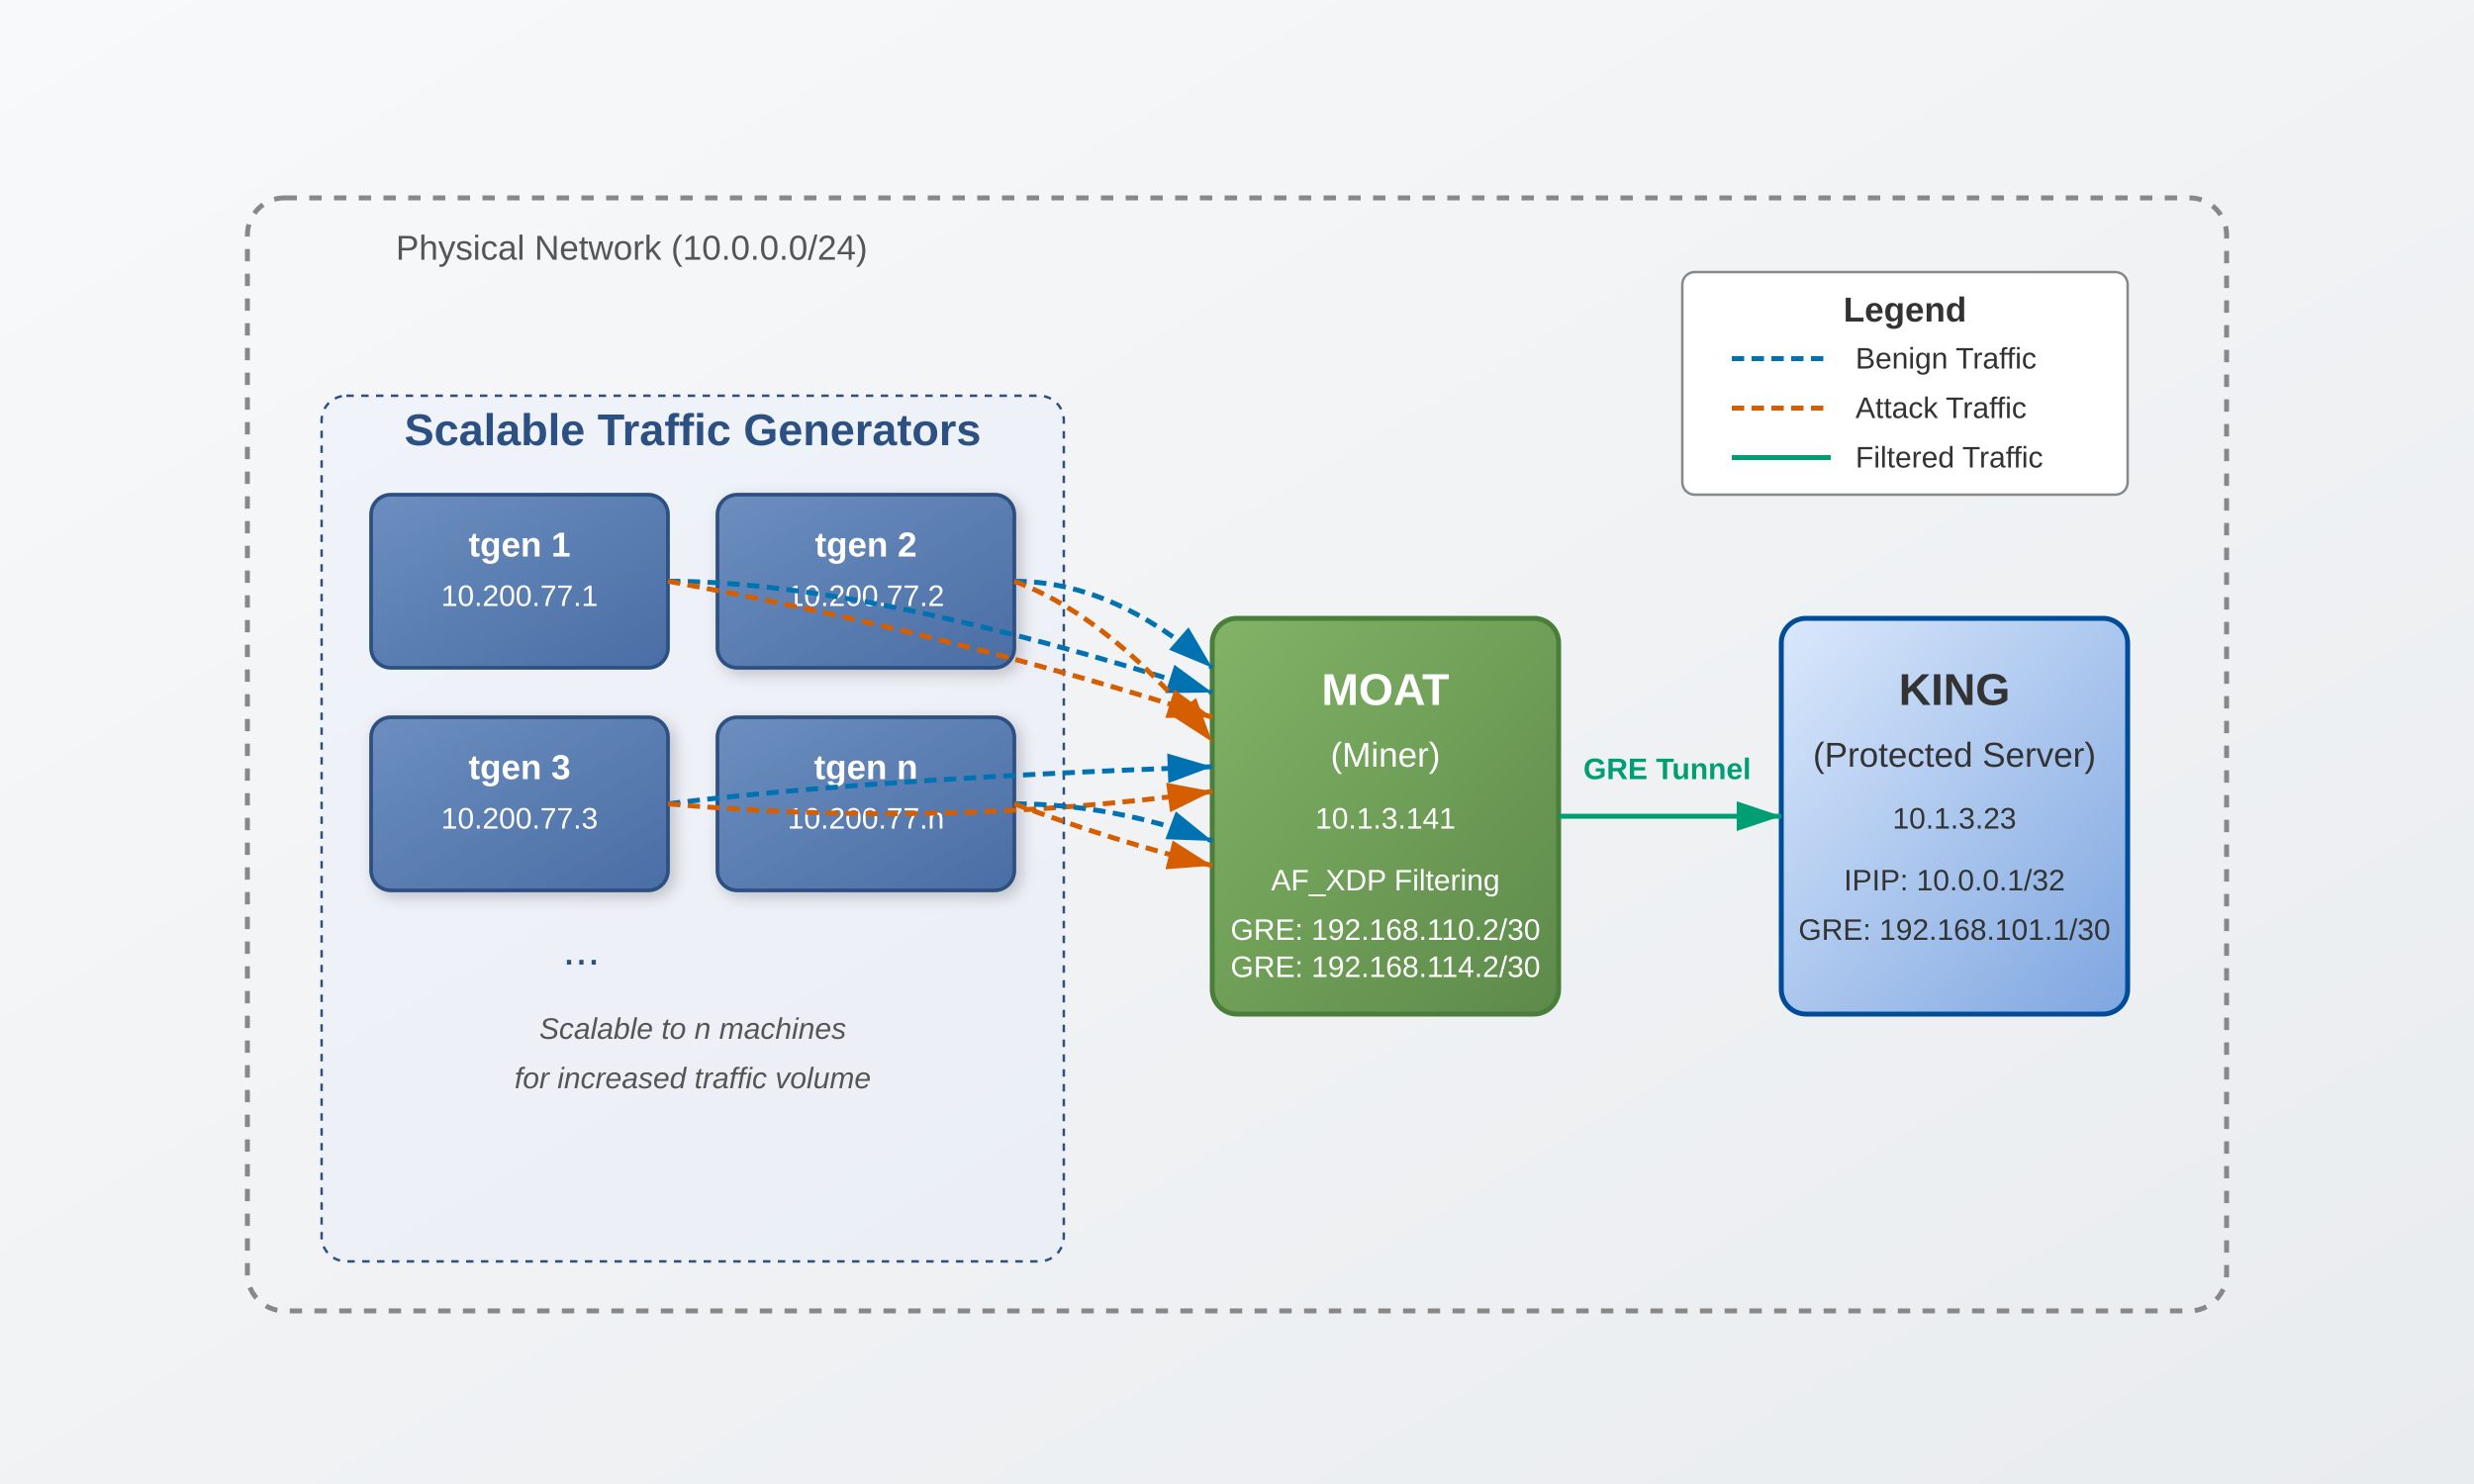
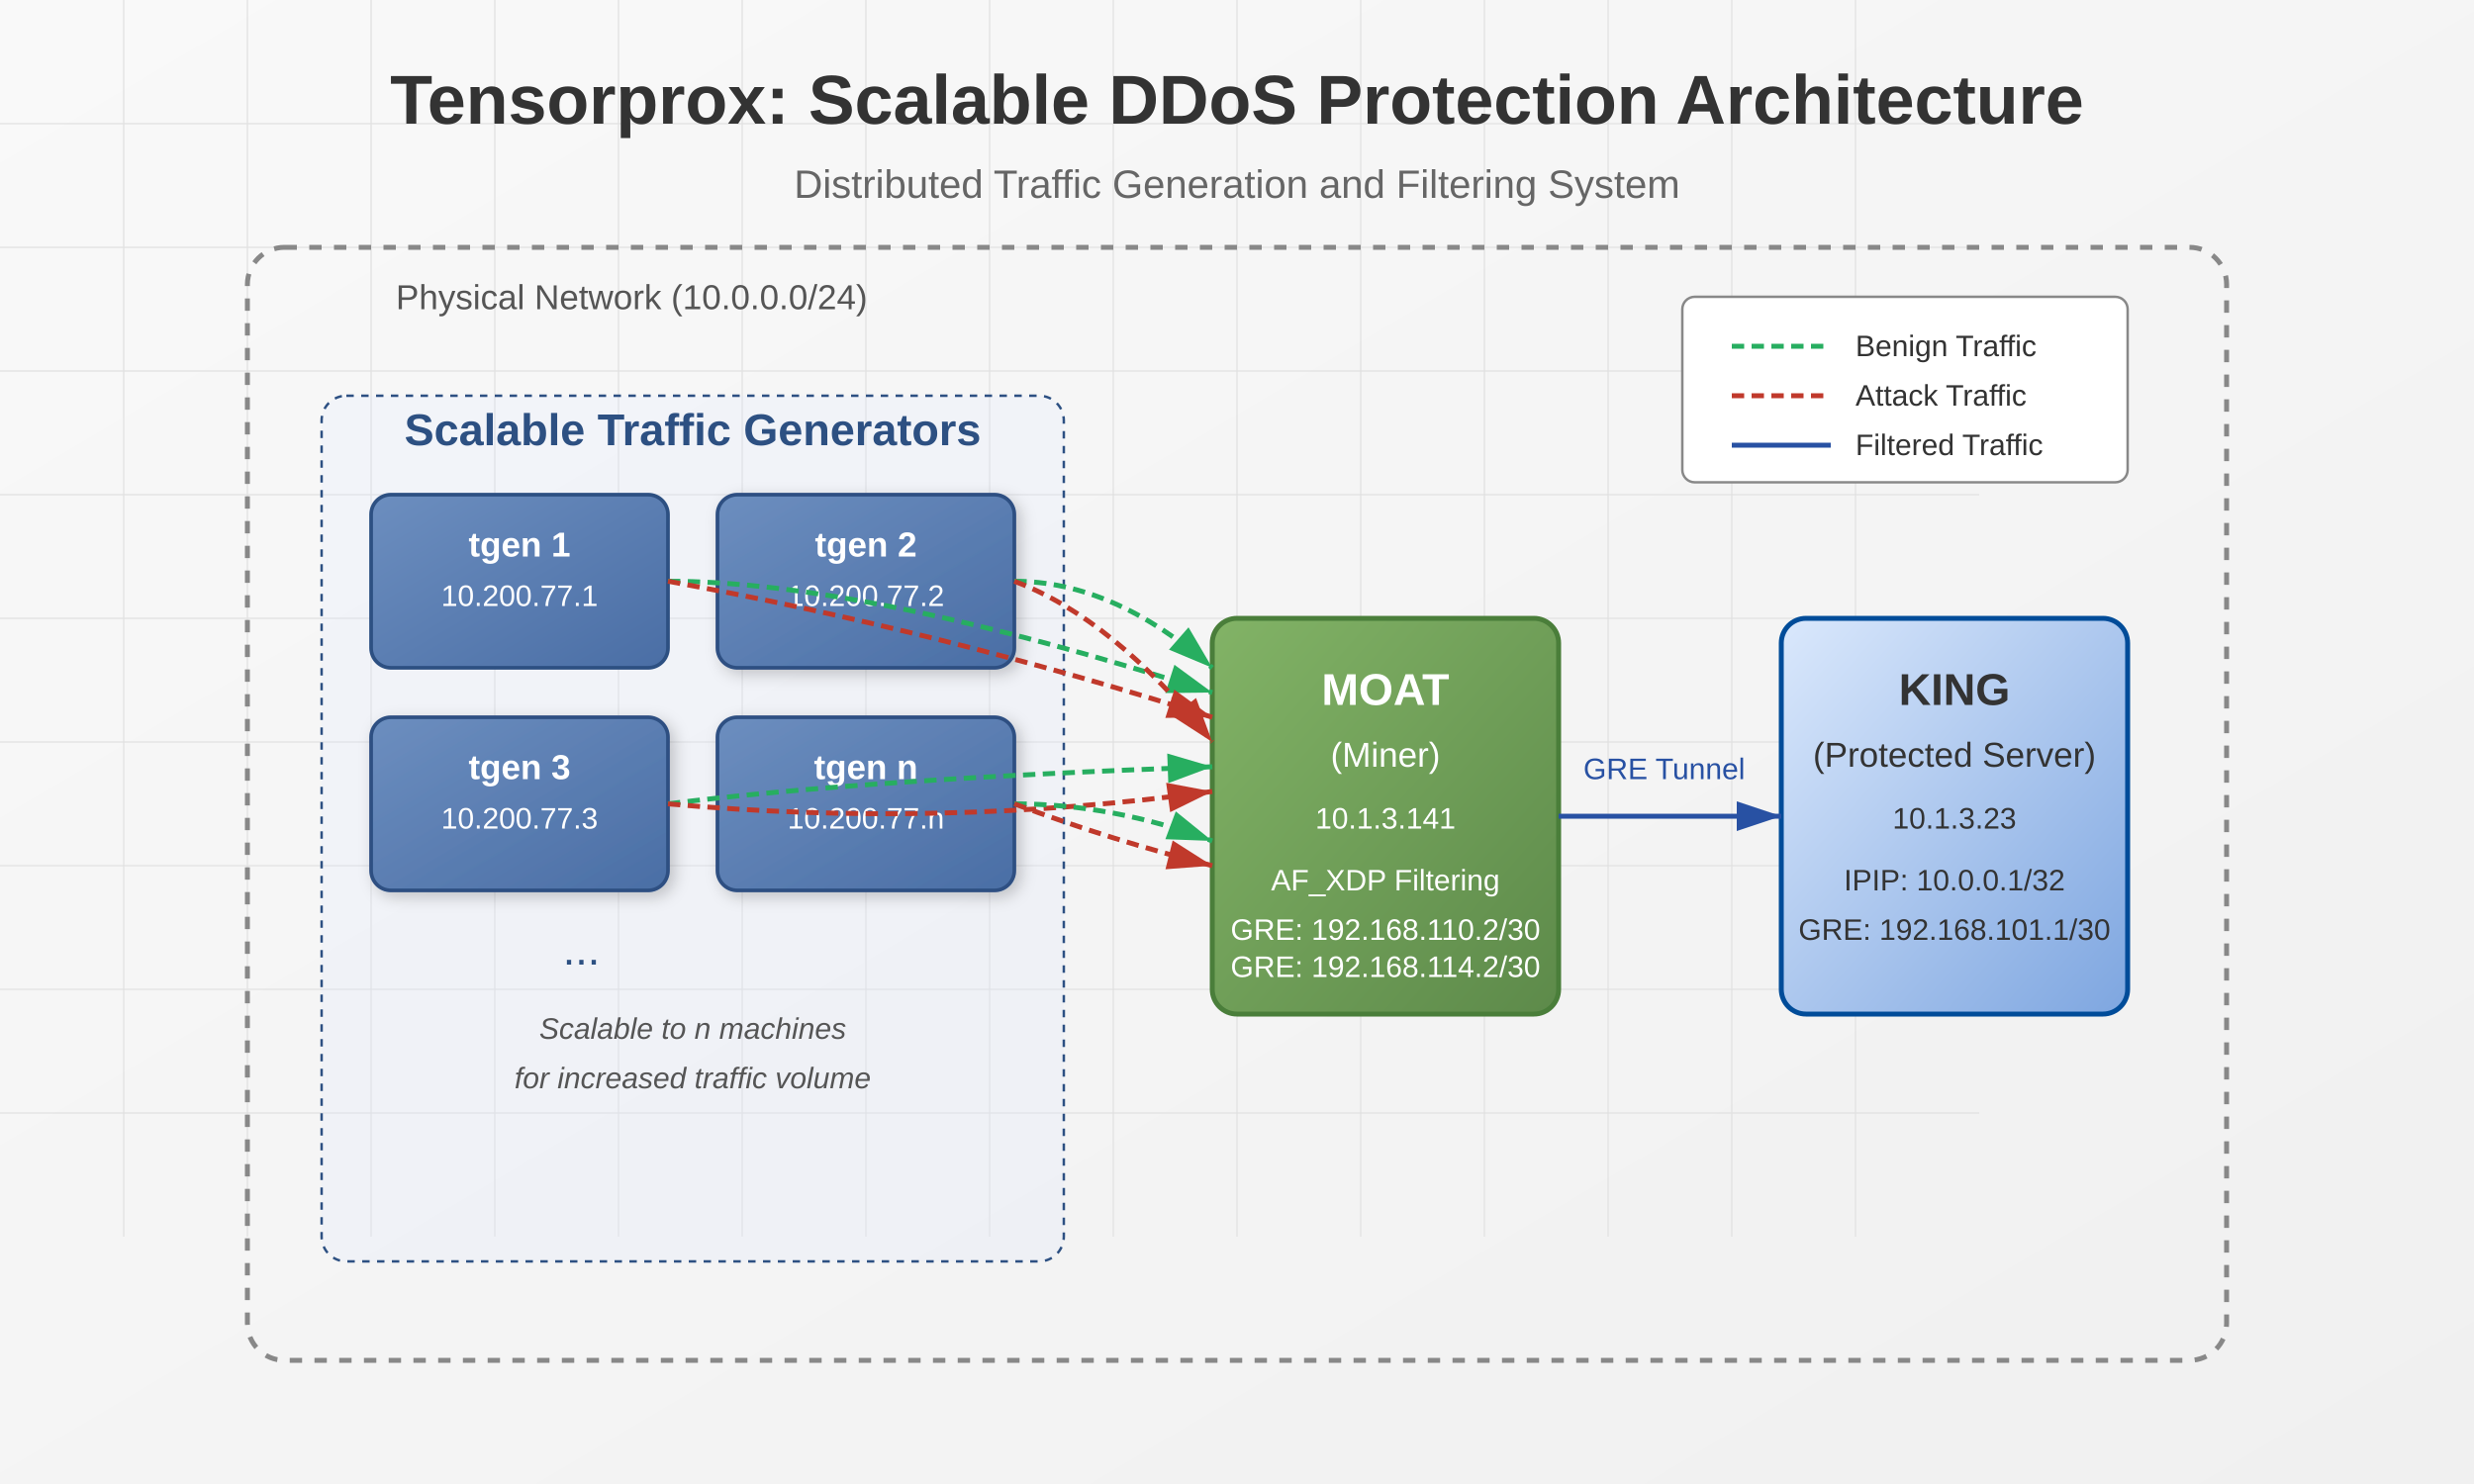
<svg xmlns="http://www.w3.org/2000/svg" viewBox="0 0 1000 600">
  <defs>
    <linearGradient id="bg-gradient" x1="0%" y1="0%" x2="100%" y2="100%">
-       <stop offset="0%" style="stop-color:#f8f9fa;stop-opacity:1" />
-       <stop offset="100%" style="stop-color:#e9ecef;stop-opacity:1" />
+       <stop offset="0%" style="stop-color:#f9f9f9;stop-opacity:1" />
+       <stop offset="100%" style="stop-color:#f0f0f0;stop-opacity:1" />
    </linearGradient>
    <marker id="arrowBlue" markerWidth="10" markerHeight="10" refX="9" refY="3" orient="auto" markerUnits="strokeWidth">
-       <path d="M0,0 L0,6 L9,3 z" fill="#0072B2" />
+       <path d="M0,0 L0,6 L9,3 z" fill="#2851a3" />
    </marker>
    <marker id="arrowRed" markerWidth="10" markerHeight="10" refX="9" refY="3" orient="auto" markerUnits="strokeWidth">
-       <path d="M0,0 L0,6 L9,3 z" fill="#D55E00" />
+       <path d="M0,0 L0,6 L9,3 z" fill="#c0392b" />
    </marker>
    <marker id="arrowGreen" markerWidth="10" markerHeight="10" refX="9" refY="3" orient="auto" markerUnits="strokeWidth">
-       <path d="M0,0 L0,6 L9,3 z" fill="#009E73" />
+       <path d="M0,0 L0,6 L9,3 z" fill="#27ae60" />
    </marker>
    <filter id="shadow" x="-20%" y="-20%" width="140%" height="140%">
      <feGaussianBlur in="SourceAlpha" stdDeviation="3" />
      <feOffset dx="2" dy="2" result="offsetblur" />
      <feComponentTransfer>
        <feFuncA type="linear" slope="0.2" />
      </feComponentTransfer>
      <feMerge>
        <feMergeNode />
        <feMergeNode in="SourceGraphic" />
      </feMerge>
    </filter>
    <linearGradient id="tgenGradient" x1="0%" y1="0%" x2="100%" y2="100%">
      <stop offset="0%" style="stop-color:#6C8EBF;stop-opacity:1" />
      <stop offset="100%" style="stop-color:#4A6EA5;stop-opacity:1" />
    </linearGradient>
    <linearGradient id="moatGradient" x1="0%" y1="0%" x2="100%" y2="100%">
      <stop offset="0%" style="stop-color:#82B366;stop-opacity:1" />
      <stop offset="100%" style="stop-color:#5D8A4A;stop-opacity:1" />
    </linearGradient>
    <linearGradient id="kingGradient" x1="0%" y1="0%" x2="100%" y2="100%">
      <stop offset="0%" style="stop-color:#DAE8FC;stop-opacity:1" />
      <stop offset="100%" style="stop-color:#7EA6E0;stop-opacity:1" />
    </linearGradient>
  </defs>
  <rect width="1000" height="600" fill="url(#bg-gradient)" />
-   <rect x="100" y="80" width="800" height="450" fill="none" stroke="#888" stroke-width="2" stroke-dasharray="5,5" rx="15" ry="15" />
-   <text x="160" y="105" font-family="Arial, Helvetica, sans-serif" font-size="14" fill="#555">Physical Network (10.0.0.0/24)</text>
+   <path d="M0,50 L800,50 M0,100 L800,100 M0,150 L800,150 M0,200 L800,200 M0,250 L800,250 M0,300 L800,300 M0,350 L800,350 M0,400 L800,400 M0,450 L800,450" stroke="#e0e0e0" stroke-width="0.5" />
+   <path d="M50,0 L50,500 M100,0 L100,500 M150,0 L150,500 M200,0 L200,500 M250,0 L250,500 M300,0 L300,500 M350,0 L350,500 M400,0 L400,500 M450,0 L450,500 M500,0 L500,500 M550,0 L550,500 M600,0 L600,500 M650,0 L650,500 M700,0 L700,500 M750,0 L750,500" stroke="#e0e0e0" stroke-width="0.5" />
+   <text x="500" y="50" font-family="Arial, Helvetica, sans-serif" font-size="28" text-anchor="middle" font-weight="bold" fill="#333">Tensorprox: Scalable DDoS Protection Architecture</text>
+   <text x="500" y="80" font-family="Arial, Helvetica, sans-serif" font-size="16" text-anchor="middle" fill="#666">Distributed Traffic Generation and Filtering System</text>
+   <rect x="100" y="100" width="800" height="450" fill="none" stroke="#888" stroke-width="2" stroke-dasharray="5,5" rx="15" ry="15" />
+   <text x="160" y="125" font-family="Arial, Helvetica, sans-serif" font-size="14" fill="#555">Physical Network (10.0.0.0/24)</text>
  <rect x="130" y="160" width="300" height="350" rx="10" ry="10" fill="rgba(224, 231, 255, 0.2)" stroke="#2D5082" stroke-width="1" stroke-dasharray="3,3" />
  <text x="280" y="180" font-family="Arial, Helvetica, sans-serif" font-size="18" text-anchor="middle" font-weight="bold" fill="#2D5082">Scalable Traffic Generators</text>
  <rect x="150" y="200" width="120" height="70" rx="8" ry="8" fill="url(#tgenGradient)" stroke="#2D5082" stroke-width="1.5" filter="url(#glow)" />
  <text x="210" y="225" font-family="Arial, Helvetica, sans-serif" font-size="14" font-weight="bold" text-anchor="middle" fill="white">tgen 1</text>
  <text x="210" y="245" font-family="Arial, Helvetica, sans-serif" font-size="12" text-anchor="middle" fill="white">10.200.77.1</text>
  <rect x="290" y="200" width="120" height="70" rx="8" ry="8" fill="url(#tgenGradient)" stroke="#2D5082" stroke-width="1.5" filter="url(#shadow)" />
  <text x="350" y="225" font-family="Arial, Helvetica, sans-serif" font-size="14" font-weight="bold" text-anchor="middle" fill="white">tgen 2</text>
  <text x="350" y="245" font-family="Arial, Helvetica, sans-serif" font-size="12" text-anchor="middle" fill="white">10.200.77.2</text>
  <rect x="150" y="290" width="120" height="70" rx="8" ry="8" fill="url(#tgenGradient)" stroke="#2D5082" stroke-width="1.5" filter="url(#shadow)" />
  <text x="210" y="315" font-family="Arial, Helvetica, sans-serif" font-size="14" font-weight="bold" text-anchor="middle" fill="white">tgen 3</text>
  <text x="210" y="335" font-family="Arial, Helvetica, sans-serif" font-size="12" text-anchor="middle" fill="white">10.200.77.3</text>
  <rect x="290" y="290" width="120" height="70" rx="8" ry="8" fill="url(#tgenGradient)" stroke="#2D5082" stroke-width="1.5" filter="url(#shadow)" />
  <text x="350" y="315" font-family="Arial, Helvetica, sans-serif" font-size="14" font-weight="bold" text-anchor="middle" fill="white">tgen n</text>
  <text x="350" y="335" font-family="Arial, Helvetica, sans-serif" font-size="12" text-anchor="middle" fill="white">10.200.77.n</text>
  <text x="235" y="390" font-family="Arial, Helvetica, sans-serif" font-size="18" text-anchor="middle" fill="#2D5082">...</text>
  <text x="280" y="420" font-family="Arial, Helvetica, sans-serif" font-size="12" font-style="italic" text-anchor="middle" fill="#555">Scalable to n machines</text>
  <text x="280" y="440" font-family="Arial, Helvetica, sans-serif" font-size="12" font-style="italic" text-anchor="middle" fill="#555">for increased traffic volume</text>
  <rect x="490" y="250" width="140" height="160" rx="10" ry="10" fill="url(#moatGradient)" stroke="#4A7E3A" stroke-width="2" filter="url(#glow)" />
  <text x="560" y="285" font-family="Arial, Helvetica, sans-serif" font-size="18" font-weight="bold" text-anchor="middle" fill="white">MOAT</text>
  <text x="560" y="310" font-family="Arial, Helvetica, sans-serif" font-size="14" text-anchor="middle" fill="white">(Miner)</text>
  <text x="560" y="335" font-family="Arial, Helvetica, sans-serif" font-size="12" text-anchor="middle" fill="white">10.1.3.141</text>
  <text x="560" y="360" font-family="Arial, Helvetica, sans-serif" font-size="12" text-anchor="middle" fill="white">AF_XDP Filtering</text>
  <text x="560" y="380" font-family="Arial, Helvetica, sans-serif" font-size="12" text-anchor="middle" fill="white">GRE: 192.168.110.2/30</text>
  <text x="560" y="395" font-family="Arial, Helvetica, sans-serif" font-size="12" text-anchor="middle" fill="white">GRE: 192.168.114.2/30</text>
  <rect x="720" y="250" width="140" height="160" rx="10" ry="10" fill="url(#kingGradient)" stroke="#004C99" stroke-width="2" filter="url(#glow)" />
  <text x="790" y="285" font-family="Arial, Helvetica, sans-serif" font-size="18" font-weight="bold" text-anchor="middle" fill="#333">KING</text>
  <text x="790" y="310" font-family="Arial, Helvetica, sans-serif" font-size="14" text-anchor="middle" fill="#333">(Protected Server)</text>
  <text x="790" y="335" font-family="Arial, Helvetica, sans-serif" font-size="12" text-anchor="middle" fill="#333">10.1.3.23</text>
  <text x="790" y="360" font-family="Arial, Helvetica, sans-serif" font-size="12" text-anchor="middle" fill="#333">IPIP: 10.0.0.1/32</text>
  <text x="790" y="380" font-family="Arial, Helvetica, sans-serif" font-size="12" text-anchor="middle" fill="#333">GRE: 192.168.101.1/30</text>
-   <path d="M270 235 Q 350 235, 490 280" fill="none" stroke="#0072B2" stroke-width="2" stroke-dasharray="5,3" marker-end="url(#arrowBlue)" />
-   <path d="M270 235 Q 380 255, 490 290" fill="none" stroke="#D55E00" stroke-width="2" stroke-dasharray="5,3" marker-end="url(#arrowRed)" />
-   <path d="M410 235 Q 450 235, 490 270" fill="none" stroke="#0072B2" stroke-width="2" stroke-dasharray="5,3" marker-end="url(#arrowBlue)" />
-   <path d="M410 235 Q 450 250, 490 300" fill="none" stroke="#D55E00" stroke-width="2" stroke-dasharray="5,3" marker-end="url(#arrowRed)" />
-   <path d="M270 325 Q 350 315, 490 310" fill="none" stroke="#0072B2" stroke-width="2" stroke-dasharray="5,3" marker-end="url(#arrowBlue)" />
-   <path d="M270 325 Q 380 335, 490 320" fill="none" stroke="#D55E00" stroke-width="2" stroke-dasharray="5,3" marker-end="url(#arrowRed)" />
-   <path d="M410 325 Q 450 325, 490 340" fill="none" stroke="#0072B2" stroke-width="2" stroke-dasharray="5,3" marker-end="url(#arrowBlue)" />
-   <path d="M410 325 Q 450 340, 490 350" fill="none" stroke="#D55E00" stroke-width="2" stroke-dasharray="5,3" marker-end="url(#arrowRed)" />
-   <path d="M630 330 Q 675 330, 720 330" fill="none" stroke="#009E73" stroke-width="2" marker-end="url(#arrowGreen)" />
-   <text x="640" y="315" font-family="Arial, Helvetica, sans-serif" font-size="12" font-weight="bold" fill="#009E73">GRE Tunnel</text>
-   <rect x="680" y="110" width="180" height="90" rx="5" ry="5" fill="white" stroke="#888" stroke-width="1" />
-   <text x="770" y="130" font-family="Arial, Helvetica, sans-serif" font-size="14" font-weight="bold" text-anchor="middle" fill="#333">Legend</text>
-   <line x1="700" y1="145" x2="740" y2="145" stroke="#0072B2" stroke-width="2" stroke-dasharray="5,3" />
-   <text x="750" y="149" font-family="Arial, Helvetica, sans-serif" font-size="12" text-anchor="start" fill="#333">Benign Traffic</text>
-   <line x1="700" y1="165" x2="740" y2="165" stroke="#D55E00" stroke-width="2" stroke-dasharray="5,3" />
-   <text x="750" y="169" font-family="Arial, Helvetica, sans-serif" font-size="12" text-anchor="start" fill="#333">Attack Traffic</text>
-   <line x1="700" y1="185" x2="740" y2="185" stroke="#009E73" stroke-width="2" />
-   <text x="750" y="189" font-family="Arial, Helvetica, sans-serif" font-size="12" text-anchor="start" fill="#333">Filtered Traffic</text>
+   <path d="M270 235 Q 350 235, 490 280" fill="none" stroke="#27ae60" stroke-width="2" stroke-dasharray="5,3" marker-end="url(#arrowGreen)" />
+   <path d="M270 235 Q 380 255, 490 290" fill="none" stroke="#c0392b" stroke-width="2" stroke-dasharray="5,3" marker-end="url(#arrowRed)" />
+   <path d="M410 235 Q 450 235, 490 270" fill="none" stroke="#27ae60" stroke-width="2" stroke-dasharray="5,3" marker-end="url(#arrowGreen)" />
+   <path d="M410 235 Q 450 250, 490 300" fill="none" stroke="#c0392b" stroke-width="2" stroke-dasharray="5,3" marker-end="url(#arrowRed)" />
+   <path d="M270 325 Q 350 315, 490 310" fill="none" stroke="#27ae60" stroke-width="2" stroke-dasharray="5,3" marker-end="url(#arrowGreen)" />
+   <path d="M270 325 Q 380 335, 490 320" fill="none" stroke="#c0392b" stroke-width="2" stroke-dasharray="5,3" marker-end="url(#arrowRed)" />
+   <path d="M410 325 Q 450 325, 490 340" fill="none" stroke="#27ae60" stroke-width="2" stroke-dasharray="5,3" marker-end="url(#arrowGreen)" />
+   <path d="M410 325 Q 450 340, 490 350" fill="none" stroke="#c0392b" stroke-width="2" stroke-dasharray="5,3" marker-end="url(#arrowRed)" />
+   <path d="M630 330 Q 675 330, 720 330" fill="none" stroke="#2851a3" stroke-width="2" marker-end="url(#arrowBlue)" />
+   <text x="640" y="315" font-family="Arial, Helvetica, sans-serif" font-size="12" fill="#2851a3">GRE Tunnel</text>
+   <rect x="680" y="120" width="180" height="75" rx="5" ry="5" fill="white" stroke="#888" stroke-width="1" />
+   <line x1="700" y1="140" x2="740" y2="140" stroke="#27ae60" stroke-width="2" stroke-dasharray="5,3" />
+   <text x="750" y="144" font-family="Arial, Helvetica, sans-serif" font-size="12" text-anchor="start" fill="#333">Benign Traffic</text>
+   <line x1="700" y1="160" x2="740" y2="160" stroke="#c0392b" stroke-width="2" stroke-dasharray="5,3" />
+   <text x="750" y="164" font-family="Arial, Helvetica, sans-serif" font-size="12" text-anchor="start" fill="#333">Attack Traffic</text>
+   <line x1="700" y1="180" x2="740" y2="180" stroke="#2851a3" stroke-width="2" />
+   <text x="750" y="184" font-family="Arial, Helvetica, sans-serif" font-size="12" text-anchor="start" fill="#333">Filtered Traffic</text>
</svg>
